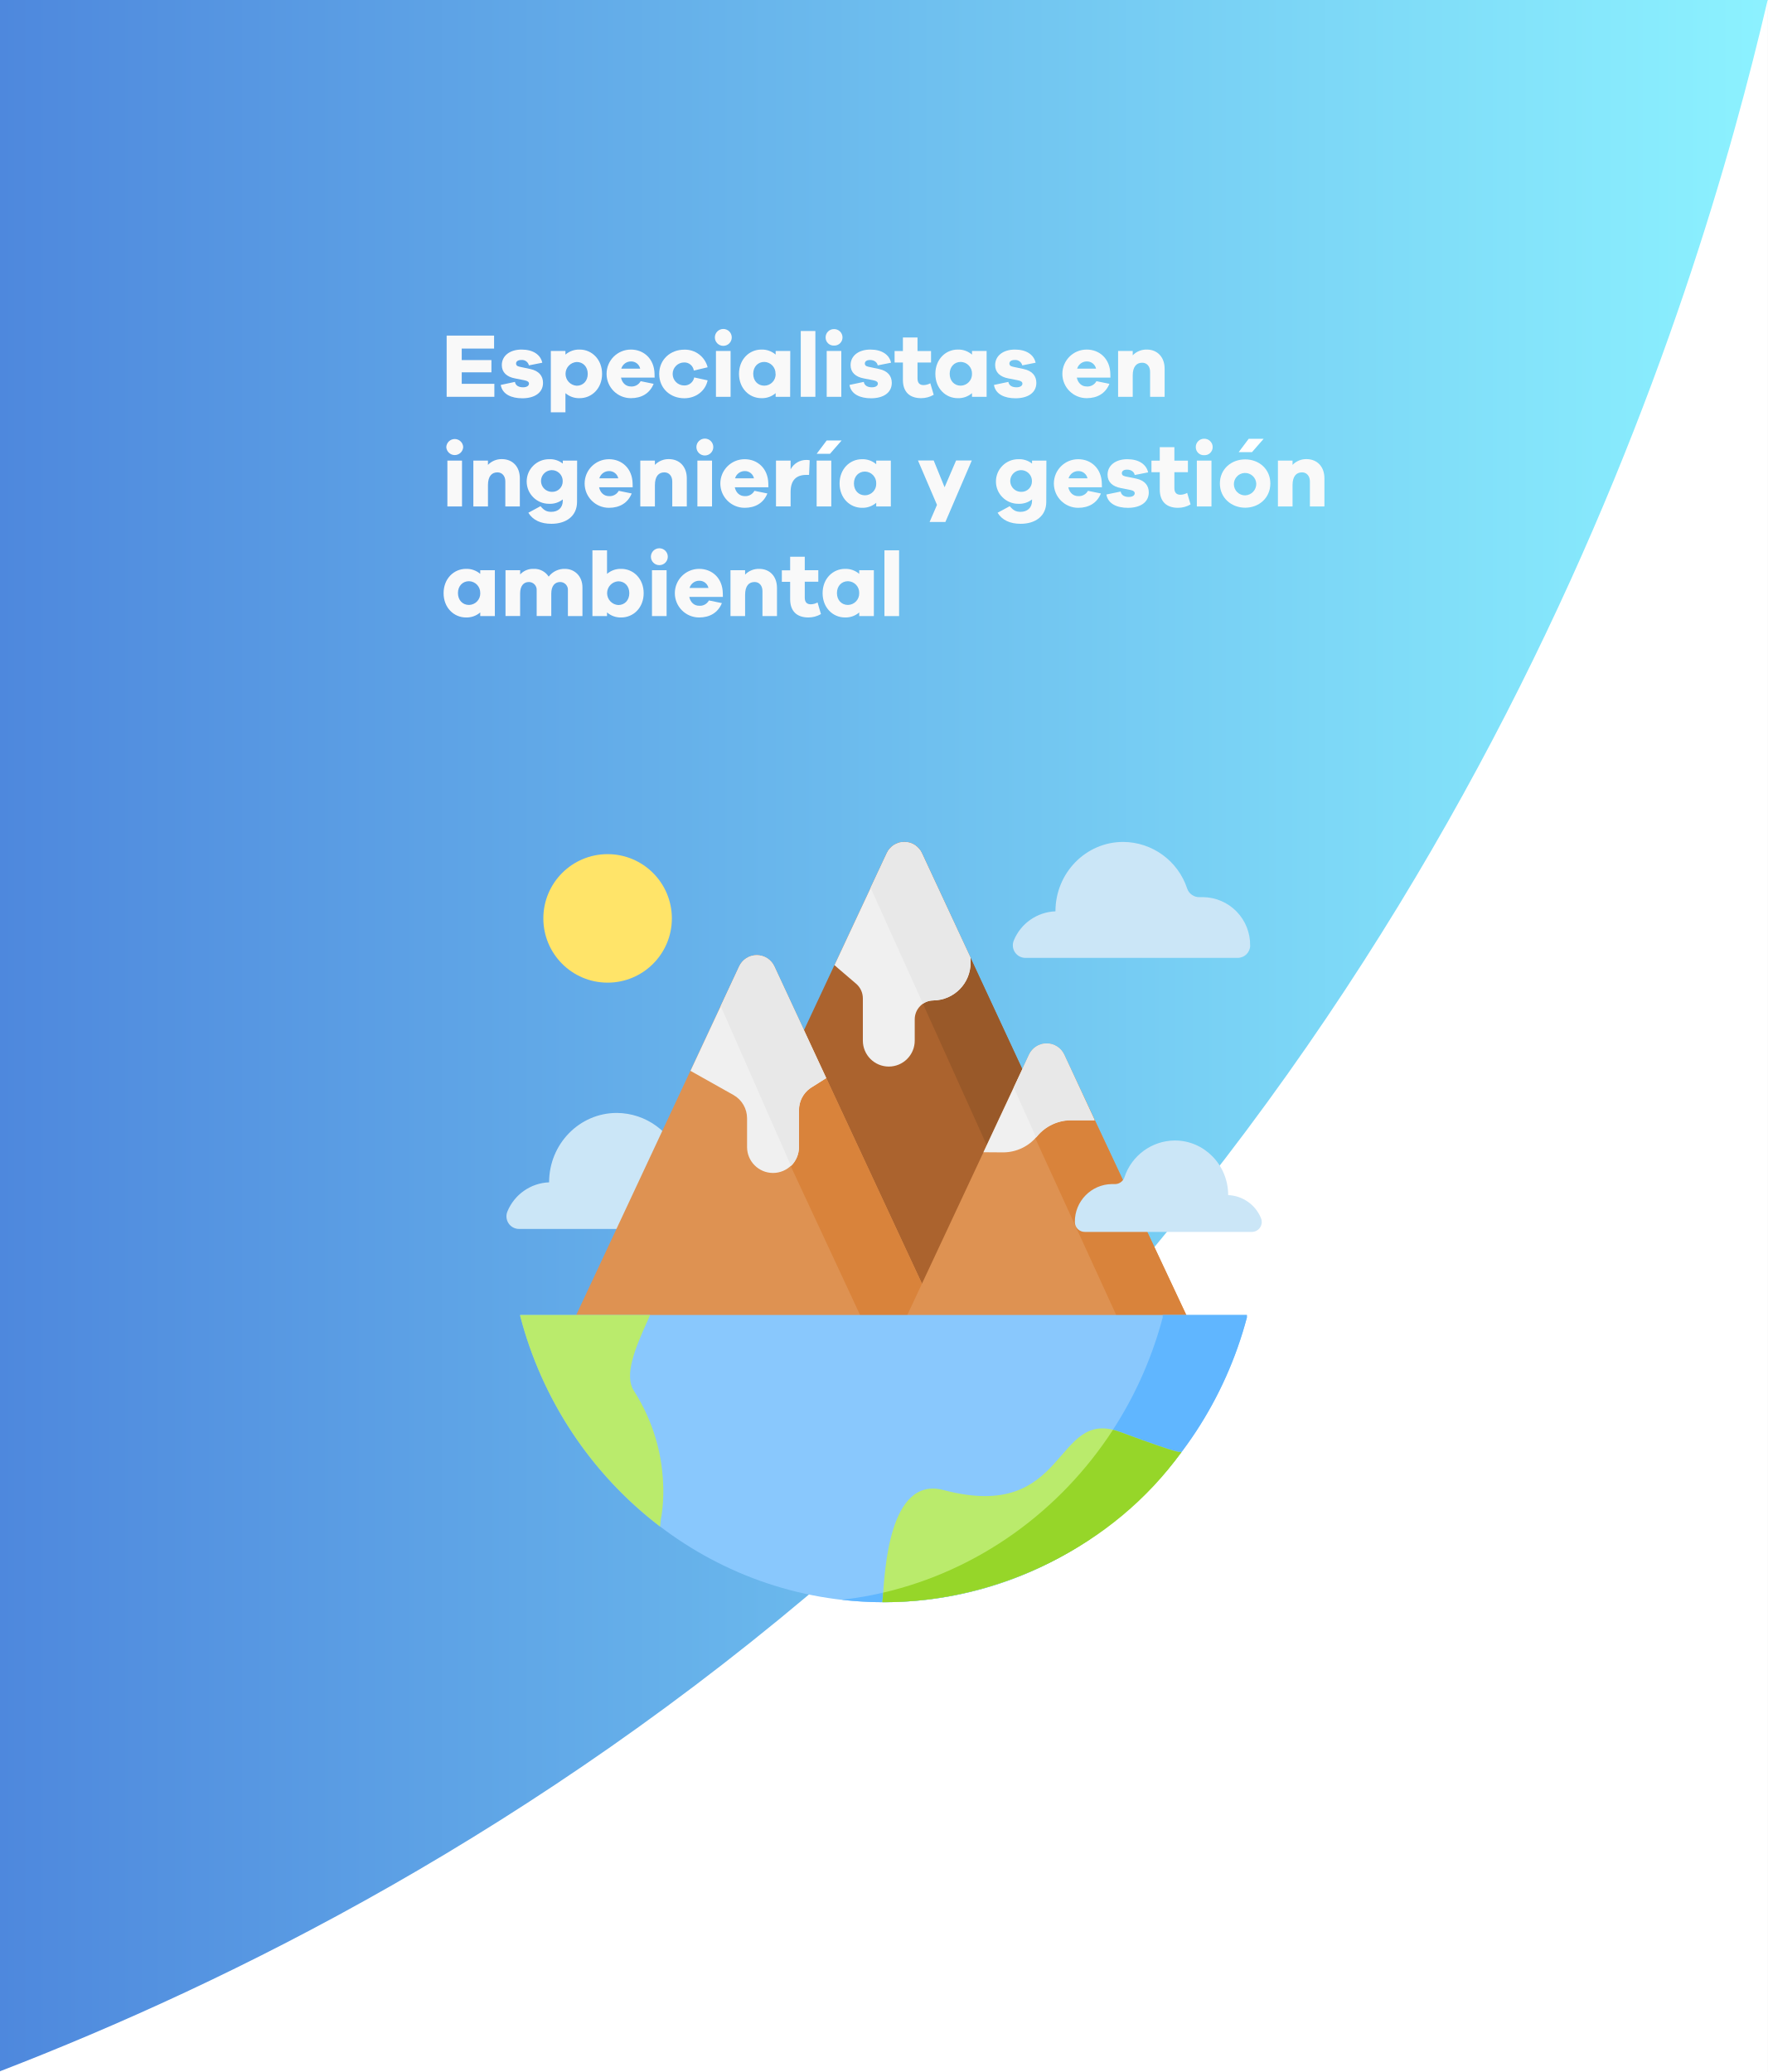
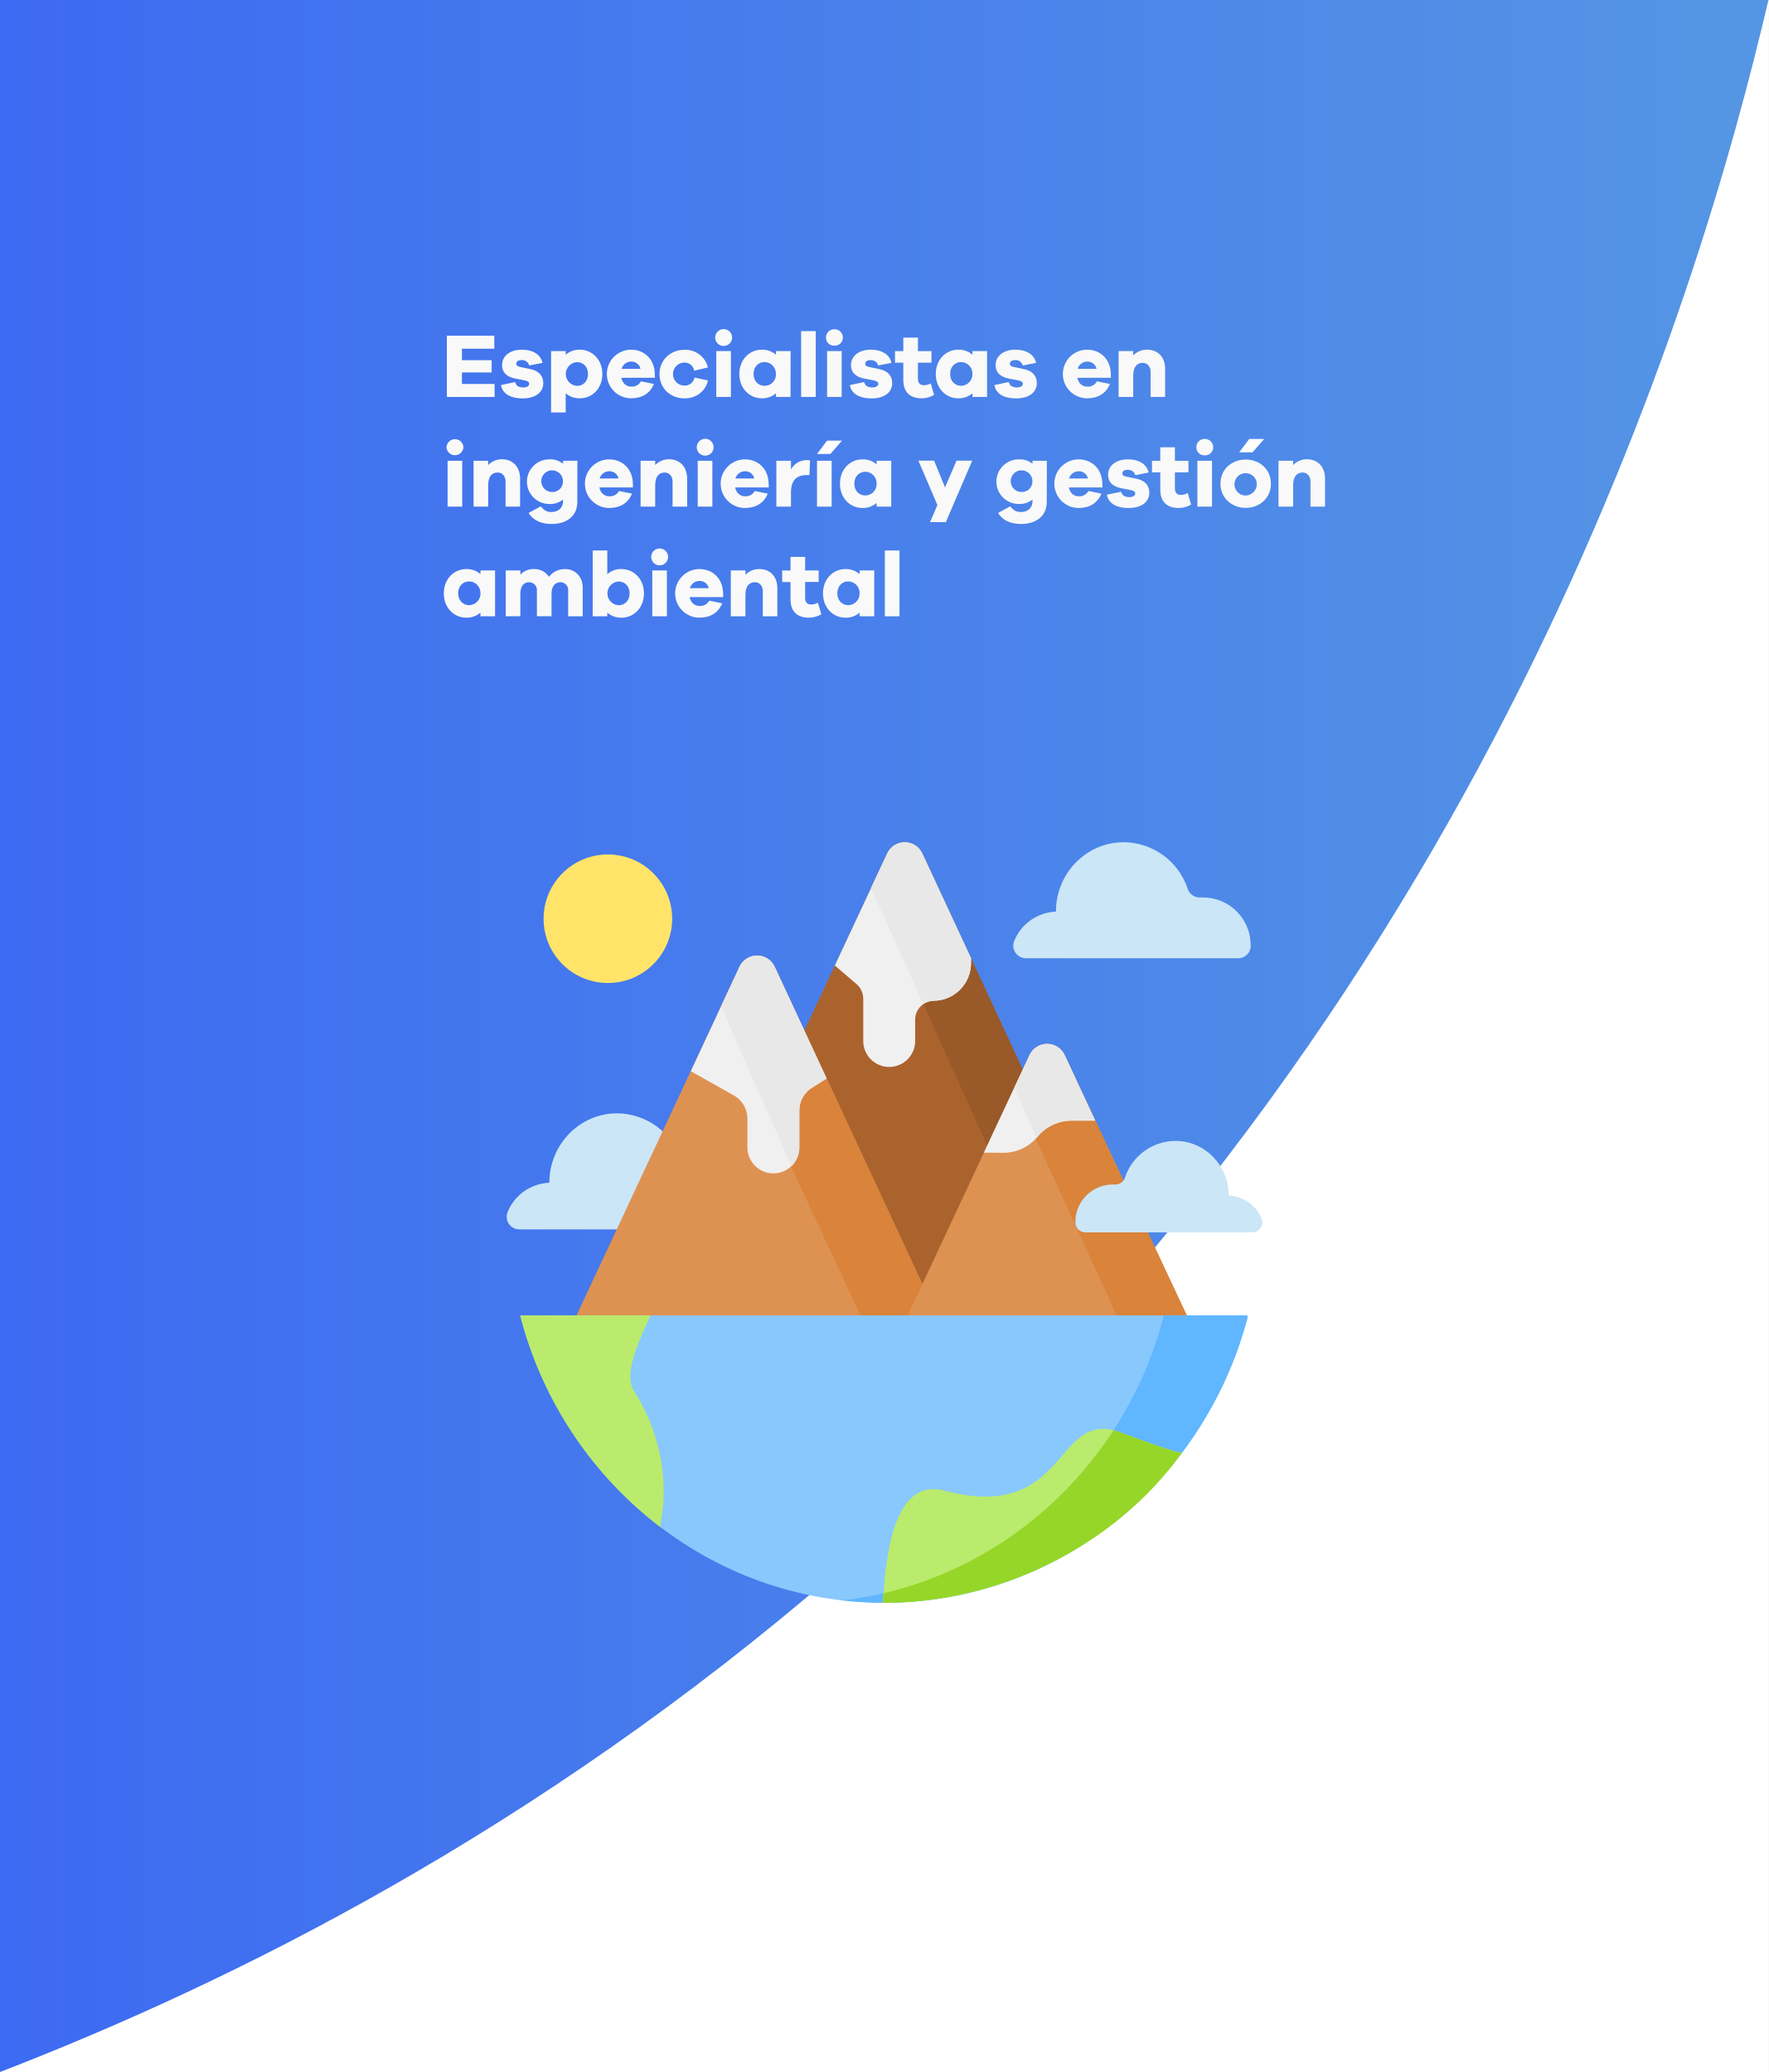
- <svg xmlns="http://www.w3.org/2000/svg" id="Capa_1" data-name="Capa 1" viewBox="0 0 768.09 900.32">
+ <svg xmlns="http://www.w3.org/2000/svg" id="Capa_1" data-name="Capa 1" viewBox="0 0 768 900">
  <defs>
-     <style>.cls-1{fill:#fff;}.cls-2{fill:url(#Degradado_sin_nombre_29);}.cls-3{fill:#f9f9f9;}.cls-4{fill:#cbe6f7;}.cls-5{fill:#ab632e;}.cls-6{fill:#995929;}.cls-7{fill:#de9252;}.cls-8{fill:#d9833b;}.cls-9{fill:#f0f0f0;}.cls-10{fill:#e8e8e8;}.cls-11{fill:#89c8fd;}.cls-12{fill:#60b6ff;}.cls-13{fill:#baeb6c;}.cls-14{fill:#96d629;}.cls-15{fill:#ffe469;}</style>
-     <linearGradient id="Degradado_sin_nombre_29" y1="450" x2="768" y2="450" gradientUnits="userSpaceOnUse">
-       <stop offset="0" stop-color="#4e88dd" />
-       <stop offset="1" stop-color="#8cf2ff" />
+     <style>.cls-1{fill:#fff;}.cls-2{fill:url(#Degradado_sin_nombre_11);}.cls-3{fill:#f9f9f9;}.cls-4{fill:#cbe6f7;}.cls-5{fill:#ab632e;}.cls-6{fill:#995929;}.cls-7{fill:#de9252;}.cls-8{fill:#d9833b;}.cls-9{fill:#f0f0f0;}.cls-10{fill:#e8e8e8;}.cls-11{fill:#89c8fd;}.cls-12{fill:#60b6ff;}.cls-13{fill:#baeb6c;}.cls-14{fill:#96d629;}.cls-15{fill:#ffe469;}</style>
+     <linearGradient id="Degradado_sin_nombre_11" y1="450" x2="768" y2="450" gradientUnits="userSpaceOnUse">
+       <stop offset="0" stop-color="#3d6af2" />
+       <stop offset="1" stop-color="#5596e4" />
    </linearGradient>
  </defs>
  <rect class="cls-1" x="0.09" y="0.32" width="768" height="900" />
  <path class="cls-2" d="M0,900V0H768C737.72,129.58,646.23,438.27,363,683,232.49,795.77,100.22,861.3,0,900Z" />
  <path class="cls-3" d="M214.79,172.42H194.06v-26.6h20.61v5.64H200.61v5h12.9v5.32h-12.9v5h14.18Z" />
  <path class="cls-3" d="M223.72,165.94c.28,1.71,1.83,2.35,3.53,2.35s2.58-.72,2.58-1.59c0-.68-.51-1.19-2-1.47l-4-.79c-3.69-.68-5.8-2.66-5.8-5.8,0-4.09,3.54-6.75,8.58-6.75s8.25,2.26,9,5.72l-5.8,1.15a3.09,3.09,0,0,0-3.33-2.34c-1.71,0-2.26.83-2.26,1.55,0,.55.23,1.11,1.5,1.38l4.69,1c3.77.79,5.52,3.05,5.52,6,0,4.41-3.81,6.71-9,6.71-4.69,0-8.7-1.71-9.37-5.8Z" />
  <path class="cls-3" d="M261.59,162.45c0,6.31-4.44,10.56-9.72,10.56a9,9,0,0,1-6.2-2.18v8.33h-6.35V152.49h6.35v1.59a9,9,0,0,1,6.2-2.19C257.15,151.89,261.59,156.18,261.59,162.45Zm-6.23,0c0-3.06-2-5.16-4.8-5.16a5.17,5.17,0,0,0,0,10.32C253.34,167.61,255.36,165.55,255.36,162.45Z" />
  <path class="cls-3" d="M284.42,164.08H269.81c.52,2.38,2.15,3.85,4.29,3.85a4.43,4.43,0,0,0,4.25-2.3l5.64,1.15c-1.71,4.21-5.32,6.23-9.89,6.23a10.56,10.56,0,0,1,0-21.12c5.64,0,10.16,4.05,10.28,10.56Zm-14.49-3.89h8.22a4,4,0,0,0-4-3.14A4.37,4.37,0,0,0,269.93,160.19Z" />
  <path class="cls-3" d="M301.61,164l5.84,1.27c-1,4.72-5.2,7.78-10.16,7.78-6,0-10.88-4.25-10.88-10.56s4.92-10.56,10.88-10.56a10.14,10.14,0,0,1,10.16,7.66l-6,1.43a4.1,4.1,0,0,0-4.2-3.53,5,5,0,0,0,0,10A4.27,4.27,0,0,0,301.61,164Z" />
  <path class="cls-3" d="M317.93,146.61a3.67,3.67,0,0,1-7.34,0,3.67,3.67,0,0,1,7.34,0Zm-6.87,25.81V152.49h6.36v19.93Z" />
  <path class="cls-3" d="M343.3,172.42H337v-1.59a9,9,0,0,1-6.19,2.18c-5.28,0-9.73-4.25-9.73-10.56s4.45-10.56,9.73-10.56a9,9,0,0,1,6.19,2.19v-1.59h6.35Zm-6.35-10a5,5,0,0,0-4.88-5.16c-2.78,0-4.81,2.1-4.81,5.16s2,5.16,4.81,5.16A4.94,4.94,0,0,0,337,162.45Z" />
  <path class="cls-3" d="M347.91,172.42V143.83h6.35v28.59Z" />
  <path class="cls-3" d="M366.05,146.61a3.51,3.51,0,0,1-3.69,3.54,3.47,3.47,0,0,1-3.65-3.54,3.58,3.58,0,0,1,3.65-3.61A3.62,3.62,0,0,1,366.05,146.61Zm-6.87,25.81V152.49h6.35v19.93Z" />
  <path class="cls-3" d="M375.3,165.94c.28,1.71,1.83,2.35,3.53,2.35s2.58-.72,2.58-1.59c0-.68-.51-1.19-2-1.47l-4.05-.79c-3.69-.68-5.8-2.66-5.8-5.8,0-4.09,3.54-6.75,8.58-6.75s8.26,2.26,9,5.72l-5.8,1.15c-.19-1.23-1.39-2.34-3.33-2.34-1.71,0-2.26.83-2.26,1.55,0,.55.23,1.11,1.5,1.38l4.69,1c3.77.79,5.52,3.05,5.52,6,0,4.41-3.81,6.71-9,6.71-4.69,0-8.7-1.71-9.37-5.8Z" />
  <path class="cls-3" d="M405.67,171.54a10.74,10.74,0,0,1-5.44,1.47c-5,0-7.94-2.7-7.94-7.94v-7.54h-3.61v-5h3.61v-5.88h6.35v5.88h5.88v5h-5.88v6.91c0,2.06,1,2.89,2.66,2.89a6.41,6.41,0,0,0,2.9-.79Z" />
  <path class="cls-3" d="M428.66,172.42h-6.35v-1.59a9,9,0,0,1-6.2,2.18c-5.28,0-9.72-4.25-9.72-10.56s4.44-10.56,9.72-10.56a9,9,0,0,1,6.2,2.19v-1.59h6.35Zm-6.35-10a5,5,0,0,0-4.89-5.16c-2.77,0-4.8,2.1-4.8,5.16s2,5.16,4.8,5.16A5,5,0,0,0,422.31,162.45Z" />
  <path class="cls-3" d="M438.11,165.94c.28,1.71,1.83,2.35,3.53,2.35s2.58-.72,2.58-1.59c0-.68-.51-1.19-2-1.47l-4.05-.79c-3.69-.68-5.8-2.66-5.8-5.8,0-4.09,3.54-6.75,8.58-6.75s8.25,2.26,9,5.72l-5.8,1.15a3.09,3.09,0,0,0-3.33-2.34c-1.71,0-2.26.83-2.26,1.55,0,.55.23,1.11,1.5,1.38l4.69,1c3.77.79,5.52,3.05,5.52,6,0,4.41-3.82,6.71-9.06,6.71-4.68,0-8.69-1.71-9.36-5.8Z" />
  <path class="cls-3" d="M482.45,164.08h-14.6c.51,2.38,2.14,3.85,4.28,3.85a4.43,4.43,0,0,0,4.25-2.3l5.64,1.15c-1.71,4.21-5.32,6.23-9.89,6.23a10.56,10.56,0,0,1,0-21.12c5.64,0,10.17,4.05,10.28,10.56ZM468,160.19h8.21a4,4,0,0,0-4-3.14A4.35,4.35,0,0,0,468,160.19Z" />
  <path class="cls-3" d="M506,160.19v12.23h-6.31V161.54c0-2.34-1.39-3.93-3.42-3.93-2.5,0-4.13,1.71-4.13,5.56v9.25h-6.35V152.49h6.35v1.9a8.23,8.23,0,0,1,6.12-2.5C502.86,151.89,506,155.19,506,160.19Z" />
  <path class="cls-3" d="M201.25,194.25a3.68,3.68,0,0,1-7.35,0,3.68,3.68,0,0,1,7.35,0Zm-6.87,25.81V200.13h6.35v19.93Z" />
  <path class="cls-3" d="M225.86,207.83v12.23h-6.31V209.18c0-2.34-1.39-3.93-3.41-3.93-2.51,0-4.13,1.71-4.13,5.56v9.25h-6.35V200.13H212V202a8.21,8.21,0,0,1,6.11-2.51C222.77,199.53,225.86,202.83,225.86,207.83Z" />
  <path class="cls-3" d="M250.71,218.07c0,6.16-4.68,9.53-11.15,9.53-4.57,0-8.06-1.59-10-4.8l5.28-2.86c1.5,1.78,2.62,2.46,4.68,2.46,2.9,0,5-1.71,5-4.84V217a8.89,8.89,0,0,1-6,1.91,9.69,9.69,0,0,1,0-19.38,8.89,8.89,0,0,1,6,1.91v-1.31h6.23Zm-6.23-8.93a4.71,4.71,0,1,0-4.64,4.57A4.49,4.49,0,0,0,244.48,209.14Z" />
  <path class="cls-3" d="M274.89,211.72H260.28c.52,2.38,2.15,3.85,4.29,3.85a4.43,4.43,0,0,0,4.25-2.3l5.64,1.15c-1.71,4.21-5.32,6.23-9.89,6.23a10.56,10.56,0,0,1,0-21.12c5.64,0,10.16,4.05,10.28,10.56Zm-14.49-3.89h8.22a4,4,0,0,0-4-3.14A4.39,4.39,0,0,0,260.4,207.83Z" />
  <path class="cls-3" d="M298.4,207.83v12.23h-6.32V209.18c0-2.34-1.39-3.93-3.41-3.93-2.5,0-4.13,1.71-4.13,5.56v9.25h-6.35V200.13h6.35V202a8.22,8.22,0,0,1,6.12-2.51C295.3,199.53,298.4,202.83,298.4,207.83Z" />
  <path class="cls-3" d="M309.91,194.25a3.67,3.67,0,0,1-7.34,0,3.67,3.67,0,0,1,7.34,0ZM303,220.06V200.13h6.36v19.93Z" />
  <path class="cls-3" d="M333.85,211.72H319.24c.52,2.38,2.14,3.85,4.29,3.85a4.44,4.44,0,0,0,4.25-2.3l5.63,1.15c-1.7,4.21-5.32,6.23-9.88,6.23a10.56,10.56,0,0,1,0-21.12c5.64,0,10.16,4.05,10.28,10.56Zm-14.49-3.89h8.22a4,4,0,0,0-4-3.14A4.38,4.38,0,0,0,319.36,207.83Z" />
  <path class="cls-3" d="M351.8,200l-.28,6.35h-1.15c-4.45,0-6.87,2.3-6.87,7.47v6.23h-6.35V200.13h6.35v3.81a7.7,7.7,0,0,1,6.87-4.09A5.45,5.45,0,0,1,351.8,200Z" />
  <path class="cls-3" d="M354.81,220.06V200.13h6.36v19.93Z" />
  <path class="cls-3" d="M387.05,220.06H380.7v-1.59a9,9,0,0,1-6.19,2.18c-5.28,0-9.73-4.24-9.73-10.56s4.45-10.56,9.73-10.56a9,9,0,0,1,6.19,2.19v-1.59h6.35Zm-6.35-10a5,5,0,0,0-4.88-5.16c-2.78,0-4.81,2.11-4.81,5.16s2,5.16,4.81,5.16A4.94,4.94,0,0,0,380.7,210.09Z" />
  <path class="cls-3" d="M410.75,226.81h-6.86l3.21-7.43-8.26-19.29h6.83l4.73,11.63,5-11.63h6.82Z" />
  <path class="cls-3" d="M454.58,218.07c0,6.16-4.68,9.53-11.15,9.53-4.57,0-8.06-1.59-10-4.8l5.28-2.86c1.51,1.78,2.62,2.46,4.69,2.46,2.9,0,5-1.71,5-4.84V217a8.89,8.89,0,0,1-6,1.91,9.69,9.69,0,0,1,0-19.38,8.89,8.89,0,0,1,6,1.91v-1.31h6.23Zm-6.23-8.93a4.71,4.71,0,1,0-4.65,4.57A4.5,4.5,0,0,0,448.35,209.14Z" />
  <path class="cls-3" d="M478.76,211.72H464.15c.52,2.38,2.14,3.85,4.29,3.85a4.44,4.44,0,0,0,4.25-2.3l5.63,1.15c-1.7,4.21-5.32,6.23-9.88,6.23a10.56,10.56,0,0,1,0-21.12c5.64,0,10.16,4.05,10.28,10.56Zm-14.49-3.89h8.22a4,4,0,0,0-4-3.14A4.38,4.38,0,0,0,464.27,207.83Z" />
  <path class="cls-3" d="M486.9,213.59c.28,1.7,1.83,2.34,3.53,2.34s2.58-.72,2.58-1.59c0-.67-.51-1.19-2-1.47l-4-.79c-3.69-.68-5.8-2.66-5.8-5.8,0-4.09,3.54-6.75,8.58-6.75s8.26,2.27,9.05,5.72L493,206.4c-.19-1.23-1.39-2.34-3.33-2.34-1.71,0-2.26.83-2.26,1.55,0,.55.23,1.11,1.5,1.39l4.69.95c3.77.79,5.52,3.06,5.52,6,0,4.41-3.81,6.71-9.05,6.71-4.69,0-8.7-1.7-9.37-5.79Z" />
  <path class="cls-3" d="M517.27,219.18a10.74,10.74,0,0,1-5.44,1.47c-5,0-7.94-2.7-7.94-7.94v-7.54h-3.61v-5h3.61v-5.88h6.35v5.88h5.88v5h-5.88v6.91c0,2.06,1,2.9,2.66,2.9a6.42,6.42,0,0,0,2.9-.8Z" />
  <path class="cls-3" d="M526.88,194.25a3.51,3.51,0,0,1-3.69,3.54,3.47,3.47,0,0,1-3.65-3.54,3.58,3.58,0,0,1,3.65-3.61A3.62,3.62,0,0,1,526.88,194.25ZM520,220.06V200.13h6.35v19.93Z" />
  <path class="cls-3" d="M551.93,210.09c0,6.32-5,10.52-10.92,10.52s-11-4.2-11-10.52,5-10.48,11-10.48S551.93,203.82,551.93,210.09Zm-6.11,0a4.87,4.87,0,1,0-4.81,5.16A5,5,0,0,0,545.82,210.09Z" />
  <path class="cls-3" d="M575.43,207.83v12.23h-6.31V209.18c0-2.34-1.39-3.93-3.41-3.93-2.5,0-4.13,1.71-4.13,5.56v9.25h-6.35V200.13h6.35V202a8.21,8.21,0,0,1,6.11-2.51C572.34,199.53,575.43,202.83,575.43,207.83Z" />
  <path class="cls-3" d="M215,267.7h-6.35v-1.59a9,9,0,0,1-6.19,2.19c-5.28,0-9.73-4.25-9.73-10.56s4.45-10.56,9.73-10.56a9,9,0,0,1,6.19,2.18v-1.59H215Zm-6.35-10a5,5,0,0,0-4.88-5.16c-2.78,0-4.8,2.1-4.8,5.16s2,5.16,4.8,5.16A5,5,0,0,0,208.67,257.74Z" />
  <path class="cls-3" d="M253.06,255.23V267.7h-6.32V256.58a3.37,3.37,0,0,0-3.33-3.69c-2.34,0-3.89,1.71-3.89,5v9.77h-6.35V256.58a3.39,3.39,0,0,0-3.38-3.69c-2.3,0-3.81,1.71-3.81,5v9.77h-6.35V247.77H226v1.83a7.55,7.55,0,0,1,5.88-2.42,7.39,7.39,0,0,1,6.51,3.37,8.6,8.6,0,0,1,7.06-3.37C249.68,247.18,253.06,250.39,253.06,255.23Z" />
  <path class="cls-3" d="M279.66,257.74c0,6.31-4.45,10.56-9.73,10.56a9,9,0,0,1-6.19-2.19v1.59h-6.35V239.12h6.35v10.24a9,9,0,0,1,6.19-2.18C275.21,247.18,279.66,251.46,279.66,257.74Zm-6.24,0c0-3.06-2-5.16-4.8-5.16a5.17,5.17,0,0,0,0,10.32C271.4,262.9,273.42,260.83,273.42,257.74Z" />
  <path class="cls-3" d="M290.14,241.9a3.67,3.67,0,0,1-7.34,0,3.67,3.67,0,0,1,7.34,0Zm-6.87,25.8V247.77h6.35V267.7Z" />
  <path class="cls-3" d="M314.08,259.36H299.47c.52,2.39,2.14,3.85,4.29,3.85a4.42,4.42,0,0,0,4.25-2.3l5.63,1.15c-1.7,4.21-5.32,6.24-9.88,6.24a10.56,10.56,0,0,1,0-21.12c5.63,0,10.16,4,10.28,10.56Zm-14.49-3.89h8.22a4,4,0,0,0-4-3.13A4.36,4.36,0,0,0,299.59,255.47Z" />
  <path class="cls-3" d="M337.58,255.47V267.7h-6.31V256.82c0-2.34-1.39-3.93-3.41-3.93-2.5,0-4.13,1.71-4.13,5.56v9.25h-6.35V247.77h6.35v1.91a8.2,8.2,0,0,1,6.11-2.5C334.49,247.18,337.58,250.47,337.58,255.47Z" />
  <path class="cls-3" d="M356.68,266.83a10.87,10.87,0,0,1-5.44,1.47c-5,0-7.94-2.7-7.94-7.94v-7.55h-3.61v-5h3.61V241.9h6.35v5.87h5.88v5h-5.88v6.91c0,2.07,1,2.9,2.66,2.9a6.42,6.42,0,0,0,2.9-.8Z" />
  <path class="cls-3" d="M379.67,267.7h-6.36v-1.59a9,9,0,0,1-6.19,2.19c-5.28,0-9.72-4.25-9.72-10.56s4.44-10.56,9.72-10.56a9,9,0,0,1,6.19,2.18v-1.59h6.36Zm-6.36-10a5,5,0,0,0-4.88-5.16c-2.78,0-4.8,2.1-4.8,5.16s2,5.16,4.8,5.16A5,5,0,0,0,373.31,257.74Z" />
  <path class="cls-3" d="M384.27,267.7V239.12h6.36V267.7Z" />
  <polygon class="cls-1" points="538.18 196.46 543.96 196.46 549.01 190.68 542.52 190.68 538.18 196.46" />
  <polygon class="cls-1" points="354.83 197.18 360.61 197.18 365.66 191.4 359.17 191.4 354.83 197.18" />
  <path class="cls-4" d="M323.15,528.58a20.71,20.71,0,0,0-20.46-21c-.45,0-.89,0-1.33,0a5.5,5.5,0,0,1-5.58-3.78A29.49,29.49,0,0,0,268,483.59c-16.25,0-29.43,13.5-29.43,30.15v0a20.47,20.47,0,0,0-18.12,12.69A5.48,5.48,0,0,0,225.5,534h92.17a5.44,5.44,0,0,0,5.48-5.36Z" />
  <path class="cls-5" d="M333,482.49l52.28-111.73a8.4,8.4,0,0,1,15.31,0L452.5,482.49,395.27,614.1Z" />
  <path class="cls-6" d="M400.55,370.78a8.4,8.4,0,0,0-15.31,0l-7,14.95,59.56,132,14.69-35.22Z" />
  <path class="cls-7" d="M246.7,579.2,321.14,420a8.4,8.4,0,0,1,15.31,0l73.77,158.51Z" />
  <path class="cls-8" d="M336.45,420a8.4,8.4,0,0,0-15.31,0l-9,19.22L377,578.54l-130.22.53-.07.13,163.52-.66Z" />
  <path class="cls-7" d="M391.94,576.21,447.08,458.4a8.4,8.4,0,0,1,15.31,0l55.85,119.12Z" />
  <path class="cls-8" d="M462.39,458.42a8.4,8.4,0,0,0-15.31,0l-7,14.94L489,580.2h30.58Z" />
  <path class="cls-9" d="M318.73,475.83A11.6,11.6,0,0,1,324.58,486v12.4a11.27,11.27,0,1,0,22.54,0v-16a11.64,11.64,0,0,1,5-9.6l6.83-4.32L336.45,420a8.4,8.4,0,0,0-15.31,0L300,465.3l.35.2Z" />
  <path class="cls-9" d="M372,427.48a8.37,8.37,0,0,1,2.89,6.36v18.33a11.27,11.27,0,1,0,22.54,0V443a8.2,8.2,0,0,1,8.1-8.29,16.39,16.39,0,0,0,16.18-16.58v-1.92l-21.13-45.43a8.4,8.4,0,0,0-15.31,0l-22.72,48.57,1.65,1.46Z" />
  <path class="cls-10" d="M405.5,434.71a16.39,16.39,0,0,0,16.18-16.58v-1.92l-21.13-45.43a8.4,8.4,0,0,0-15.31,0l-7,14.95L401,436.11A7.9,7.9,0,0,1,405.5,434.71Z" />
  <path class="cls-9" d="M435.88,500.73a19.07,19.07,0,0,0,14.69-7,19.13,19.13,0,0,1,14.7-7H475.6l-13.21-28.39a8.4,8.4,0,0,0-15.31,0l-19.81,42.33Z" />
  <path class="cls-10" d="M465.27,486.81H475.6l-13.21-28.39a8.4,8.4,0,0,0-15.31,0l-6.63,14.16,9.73,21.66c.13-.15.27-.3.39-.45A19.13,19.13,0,0,1,465.27,486.81Z" />
  <path class="cls-10" d="M336.45,420a8.4,8.4,0,0,0-15.31,0l-8,17.17,30.56,69.49a11.64,11.64,0,0,0,3.45-8.31v-16a11.63,11.63,0,0,1,5-9.6l6.83-4.32Z" />
  <path class="cls-11" d="M226,571.37H541.72v1.13C522.81,643.79,459.35,696.19,384,696.19c-75.62,0-139.25-52.74-157.94-124.37Z" />
  <path class="cls-12" d="M505.16,571.37v1.13c-17.36,65.44-72.27,115-139.47,122.64A160,160,0,0,0,384,696.19c75.38,0,138.84-52.4,157.75-123.69v-1.13Z" />
  <path class="cls-13" d="M275.36,604.24c-4.18-6.53.34-17.93,6-30.37l1.09-2.5H226v.46a168.39,168.39,0,0,0,60.79,91.5l.34-3.31S293.46,632.53,275.36,604.24Z" />
  <path class="cls-13" d="M486.57,622.2c-29.06-10.83-22,39.7-76.62,25.26-23.94-6.33-25.54,36.1-26.42,46.92l-.19,1.8H384c52.6,0,99.4-25.53,129.31-65.18l-.73-.24S515.63,633,486.57,622.2Z" />
  <path class="cls-13" d="M504.15,642.07a.52.52,0,0,0-.1.11A.52.52,0,0,1,504.15,642.07Z" />
  <path class="cls-14" d="M486.57,622.21a27.09,27.09,0,0,0-3-.94c-22.87,35.25-58.36,61.1-99.84,70.76-.07.9-.13,1.69-.18,2.36l-.19,1.8C433.29,696.38,484,672,513.28,631l-.73-.24S515.63,633,486.57,622.21Z" />
  <path class="cls-4" d="M543.15,410.82a20.72,20.72,0,0,0-20.46-21c-.44,0-.89,0-1.32,0a5.51,5.51,0,0,1-5.59-3.78A29.48,29.48,0,0,0,488,365.83c-16.25,0-29.43,13.5-29.43,30.15v0a20.45,20.45,0,0,0-18.11,12.69,5.47,5.47,0,0,0,5.07,7.55h92.17a5.45,5.45,0,0,0,5.48-5.37Z" />
  <path class="cls-4" d="M467,531a16.31,16.31,0,0,1,16.11-16.5c.34,0,.67,0,1,0a4.35,4.35,0,0,0,4.43-2.94,23.22,23.22,0,0,1,21.9-16c12.79,0,23.17,10.62,23.17,23.73h0a16.13,16.13,0,0,1,14.25,10,4.32,4.32,0,0,1-4,6H471.32A4.3,4.3,0,0,1,467,531Z" />
  <path class="cls-15" d="M291.91,399.06A27.92,27.92,0,1,1,264,371.14,27.93,27.93,0,0,1,291.91,399.06Z" />
</svg>
